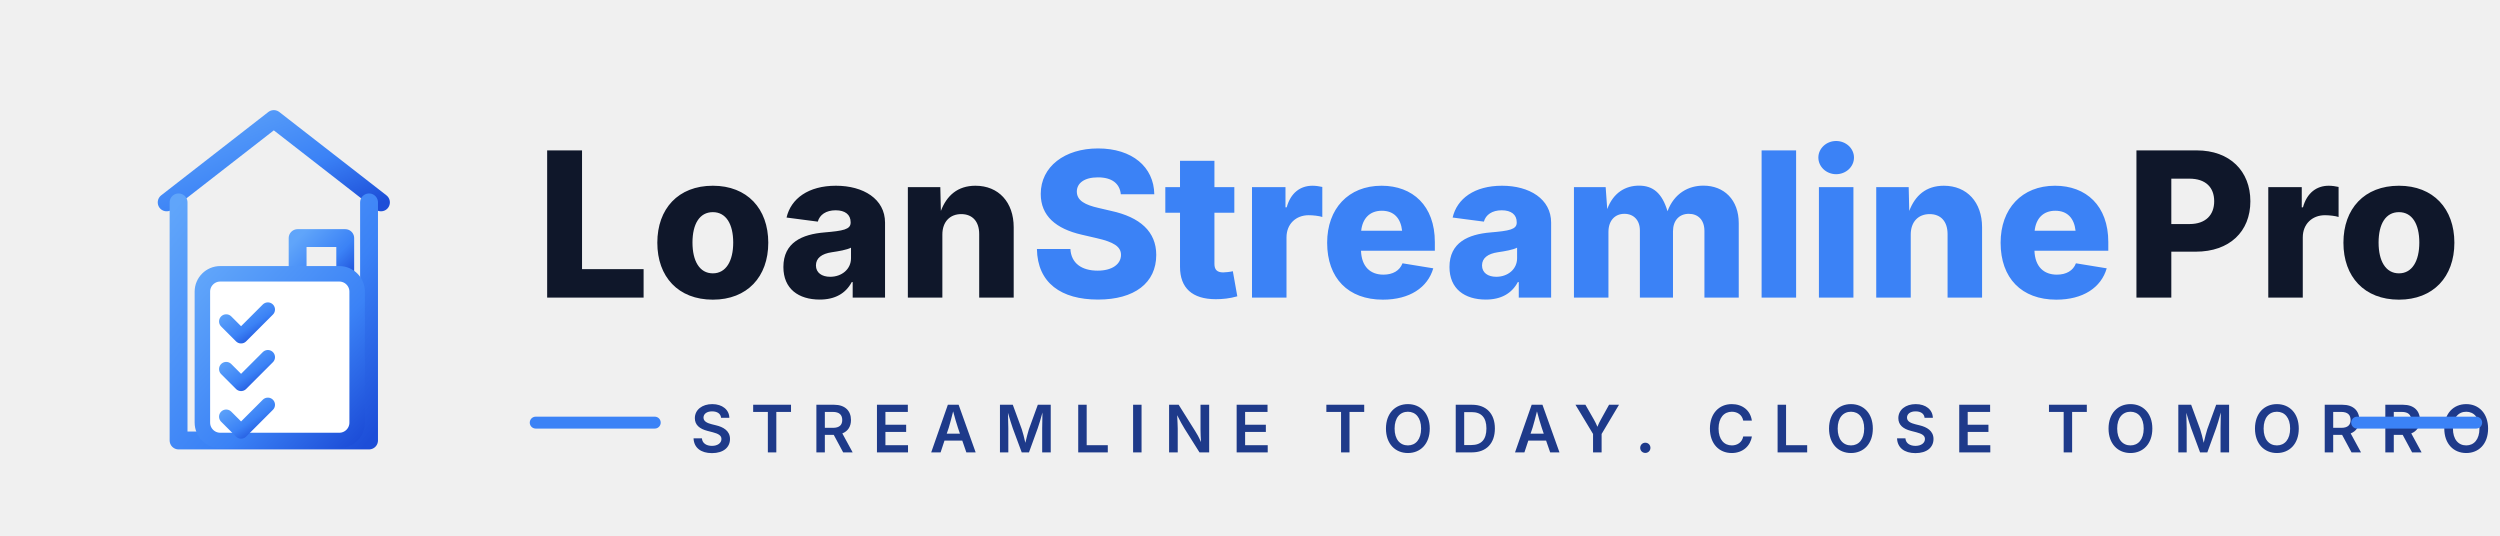
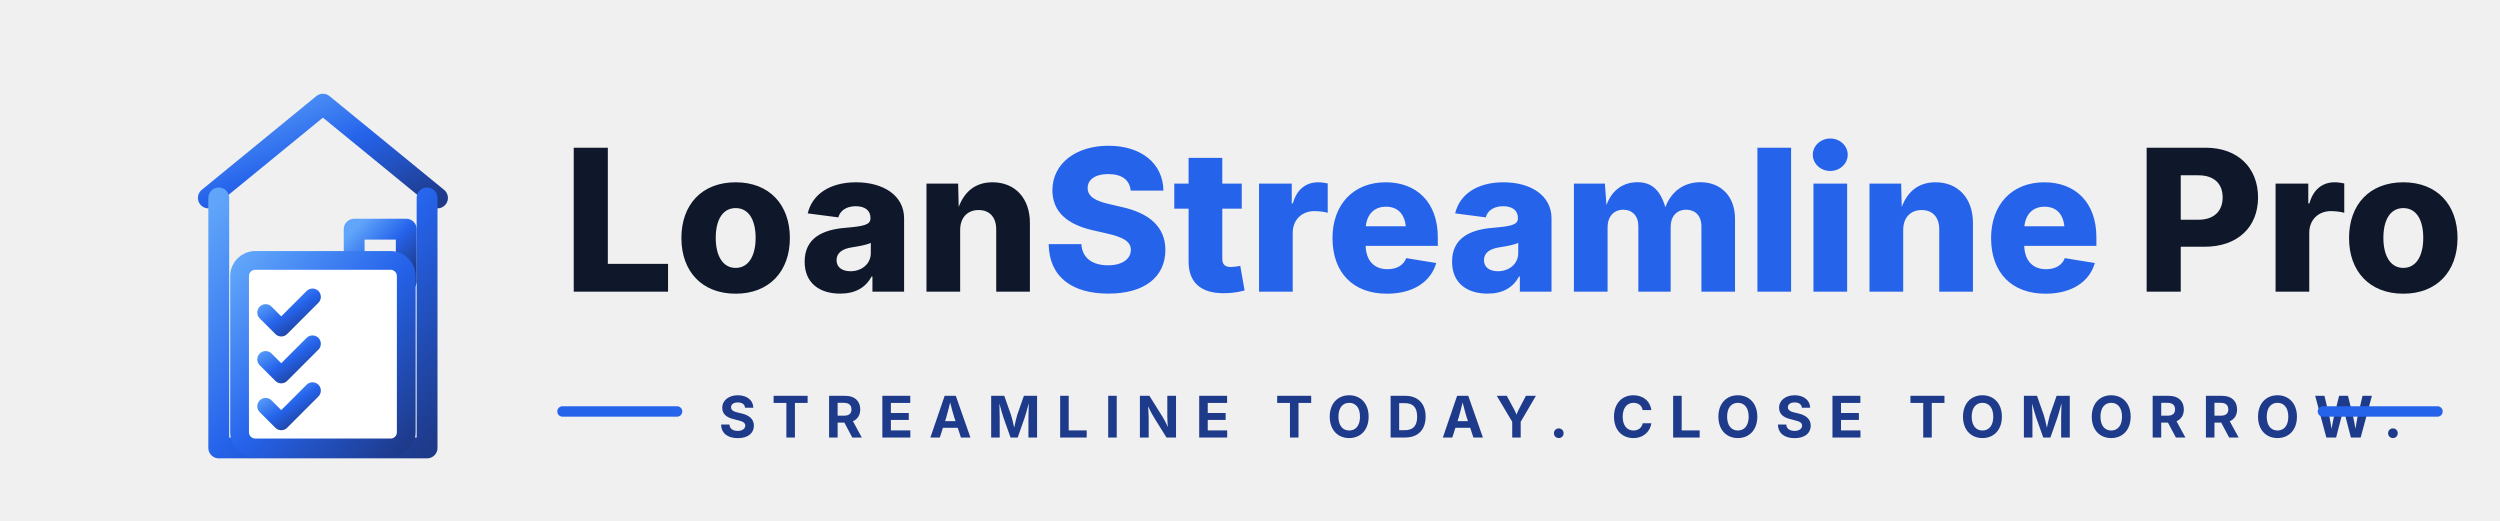
- <svg xmlns="http://www.w3.org/2000/svg" viewBox="0 0 420 90" aria-label="Loan Streamline Pro">
+ <svg xmlns="http://www.w3.org/2000/svg" viewBox="0 0 480 100" aria-label="Loan Streamline Pro">
  <defs>
    <linearGradient id="logoBrand" x1="0" y1="0" x2="1" y2="1">
      <stop offset="0" stop-color="#60a5fa" />
-       <stop offset="0.6" stop-color="#3b82f6" />
-       <stop offset="1" stop-color="#1d4ed8" />
+       <stop offset="0.5" stop-color="#2563eb" />
+       <stop offset="1" stop-color="#1e3a8a" />
    </linearGradient>
  </defs>
-   <g transform="translate(0,12)">
-     <g stroke="url(#logoBrand)" stroke-width="3" stroke-linecap="round">
-       <line x1="4" y1="30" x2="22" y2="30" opacity="0.95" />
-       <line x1="0" y1="40" x2="28" y2="40" opacity="0.85" />
-       <line x1="10" y1="50" x2="22" y2="50" opacity="0.75" />
+   <g transform="translate(0,2)">
+     <g stroke="url(#logoBrand)" stroke-width="4" stroke-linecap="round">
+       <line x1="14" y1="40" x2="32" y2="40" opacity="0.95" />
+       <line x1="8" y1="49" x2="36" y2="49" opacity="0.9" />
+       <line x1="2" y1="58" x2="40" y2="58" opacity="0.85" />
+       <line x1="10" y1="67" x2="32" y2="67" opacity="0.8" />
+       <line x1="18" y1="76" x2="30" y2="76" opacity="0.7" />
    </g>
-     <g fill="none" stroke="url(#logoBrand)" stroke-width="3" stroke-linejoin="round" stroke-linecap="round">
-       <path d="M28 22 L46 8 L64 22" />
-       <path d="M58 8 L58 16" />
-       <path d="M30 22 L30 62 L62 62 L62 22" />
-       <rect x="50" y="28" width="8" height="8" />
-       <line x1="54" y1="28" x2="54" y2="36" />
-       <line x1="50" y1="32" x2="58" y2="32" />
+     <g fill="none" stroke="url(#logoBrand)" stroke-width="4" stroke-linejoin="round" stroke-linecap="round">
+       <path d="M40 36 L62 18 L84 36" />
+       <path d="M78 18 L78 28" />
+       <path d="M42 36 L42 84 L82 84 L82 36" />
+       <rect x="68" y="42" width="10" height="10" />
+       <line x1="73" y1="42" x2="73" y2="52" />
+       <line x1="68" y1="47" x2="78" y2="47" />
    </g>
    <g>
-       <rect x="34" y="34" width="26" height="28" rx="3" fill="#ffffff" stroke="url(#logoBrand)" stroke-width="2.6" />
-       <g stroke="url(#logoBrand)" stroke-width="2.4" stroke-linecap="round" stroke-linejoin="round" fill="none">
-         <path d="M38 42 L40.5 44.5 L45 40" />
-         <line x1="47" y1="42" x2="56" y2="42" />
-         <path d="M38 50 L40.5 52.5 L45 48" />
-         <line x1="47" y1="50" x2="56" y2="50" />
-         <path d="M38 58 L40.5 60.5 L45 56" />
-         <line x1="47" y1="58" x2="56" y2="58" />
+       <rect x="46" y="48" width="32" height="36" rx="3" fill="#ffffff" stroke="url(#logoBrand)" stroke-width="3.6" />
+       <g stroke="url(#logoBrand)" stroke-width="3.2" stroke-linecap="round" stroke-linejoin="round" fill="none">
+         <path d="M51 58 L54 61 L60 55" />
+         <line x1="63" y1="58" x2="73" y2="58" />
+         <path d="M51 67 L54 70 L60 64" />
+         <line x1="63" y1="67" x2="73" y2="67" />
+         <path d="M51 76 L54 79 L60 73" />
+         <line x1="63" y1="76" x2="73" y2="76" />
      </g>
    </g>
  </g>
  <g font-family="Inter, 'Helvetica Neue', Arial, sans-serif">
-     <text x="90" y="50" font-size="34" font-weight="800" fill="#0f172a">Loan</text>
-     <text x="173" y="50" font-size="34" font-weight="800" fill="#3b82f6">Streamline</text>
-     <text x="357" y="50" font-size="34" font-weight="800" fill="#0f172a">Pro</text>
-     <g transform="translate(90,68)">
-       <line x1="0" y1="3" x2="20" y2="3" stroke="#3b82f6" stroke-width="2" stroke-linecap="round" />
-       <text x="26" y="8" font-size="11" font-weight="600" fill="#1e3a8a" letter-spacing="3">STREAMLINE TODAY. CLOSE TOMORROW.</text>
-       <line x1="306" y1="3" x2="326" y2="3" stroke="#3b82f6" stroke-width="2" stroke-linecap="round" />
+     <text x="108" y="56" font-size="38" font-weight="800" fill="#0f172a">Loan</text>
+     <text x="200" y="56" font-size="38" font-weight="800" fill="#2563eb">Streamline</text>
+     <text x="410" y="56" font-size="38" font-weight="800" fill="#0f172a">Pro</text>
+     <g transform="translate(108,76)">
+       <line x1="0" y1="3" x2="22" y2="3" stroke="#2563eb" stroke-width="2" stroke-linecap="round" />
+       <text x="30" y="8" font-size="11" font-weight="700" fill="#1e3a8a" letter-spacing="3">STREAMLINE TODAY. CLOSE TOMORROW.</text>
+       <line x1="338" y1="3" x2="360" y2="3" stroke="#2563eb" stroke-width="2" stroke-linecap="round" />
    </g>
  </g>
</svg>
